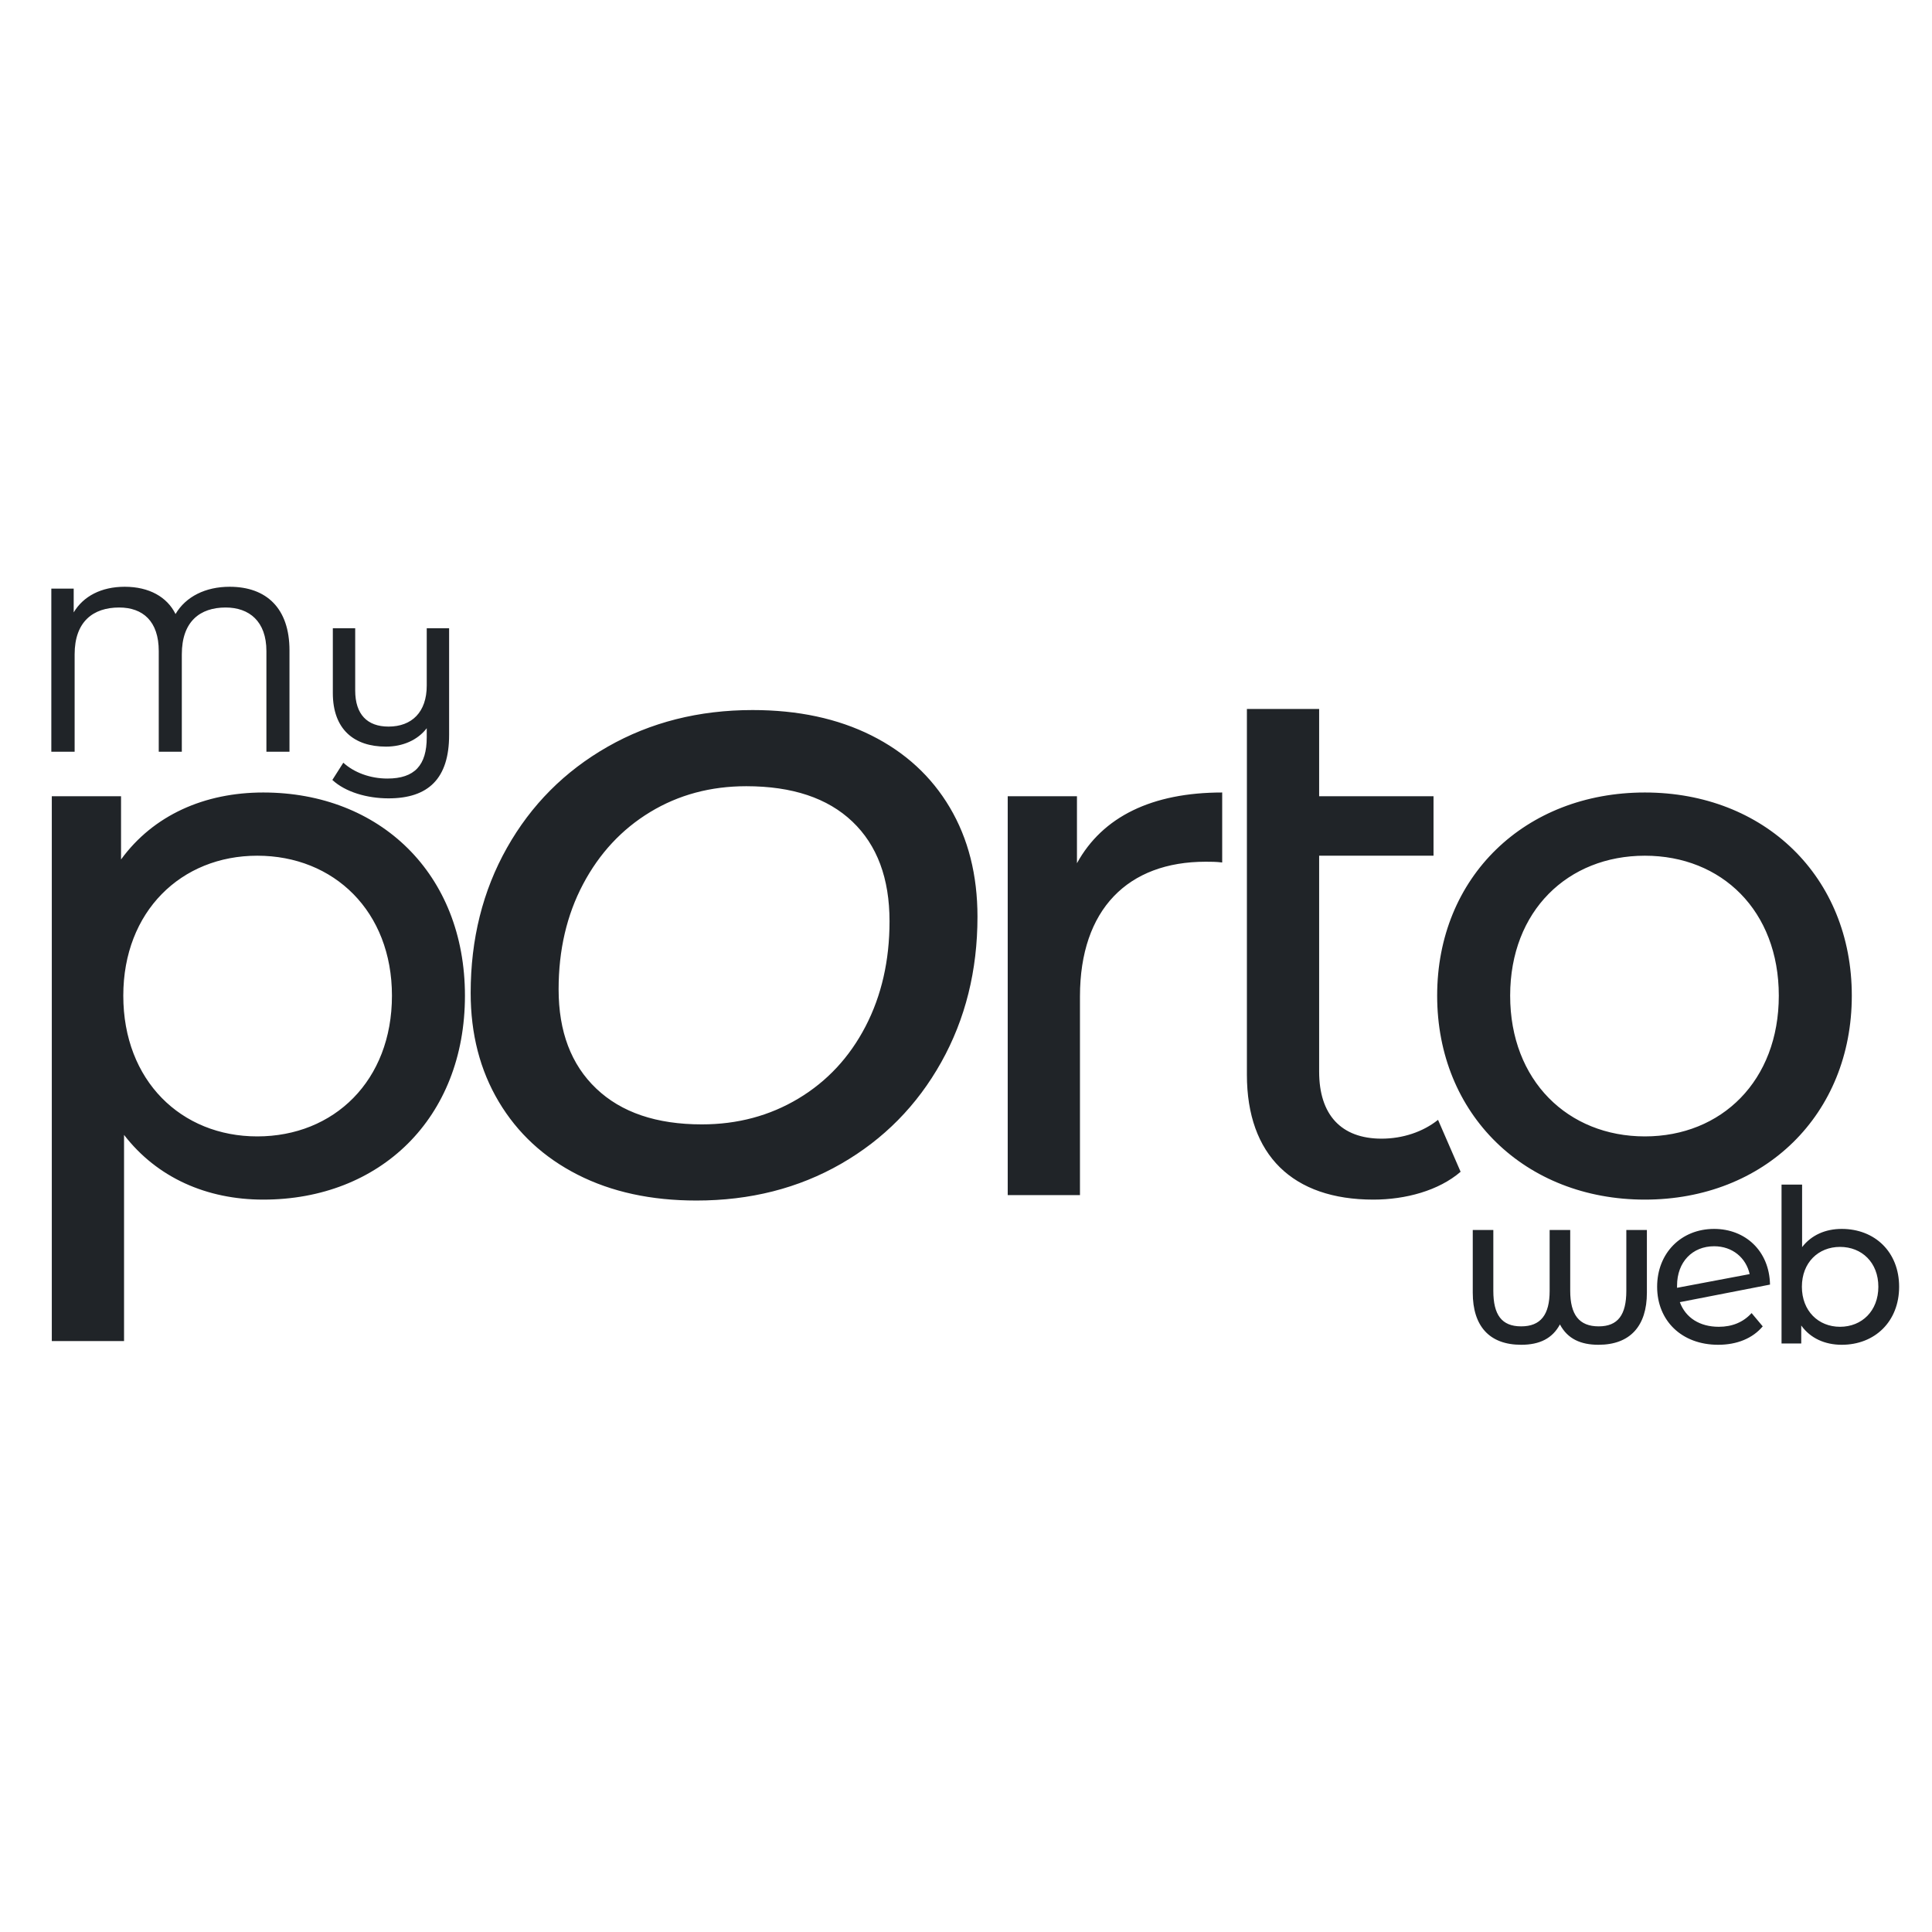
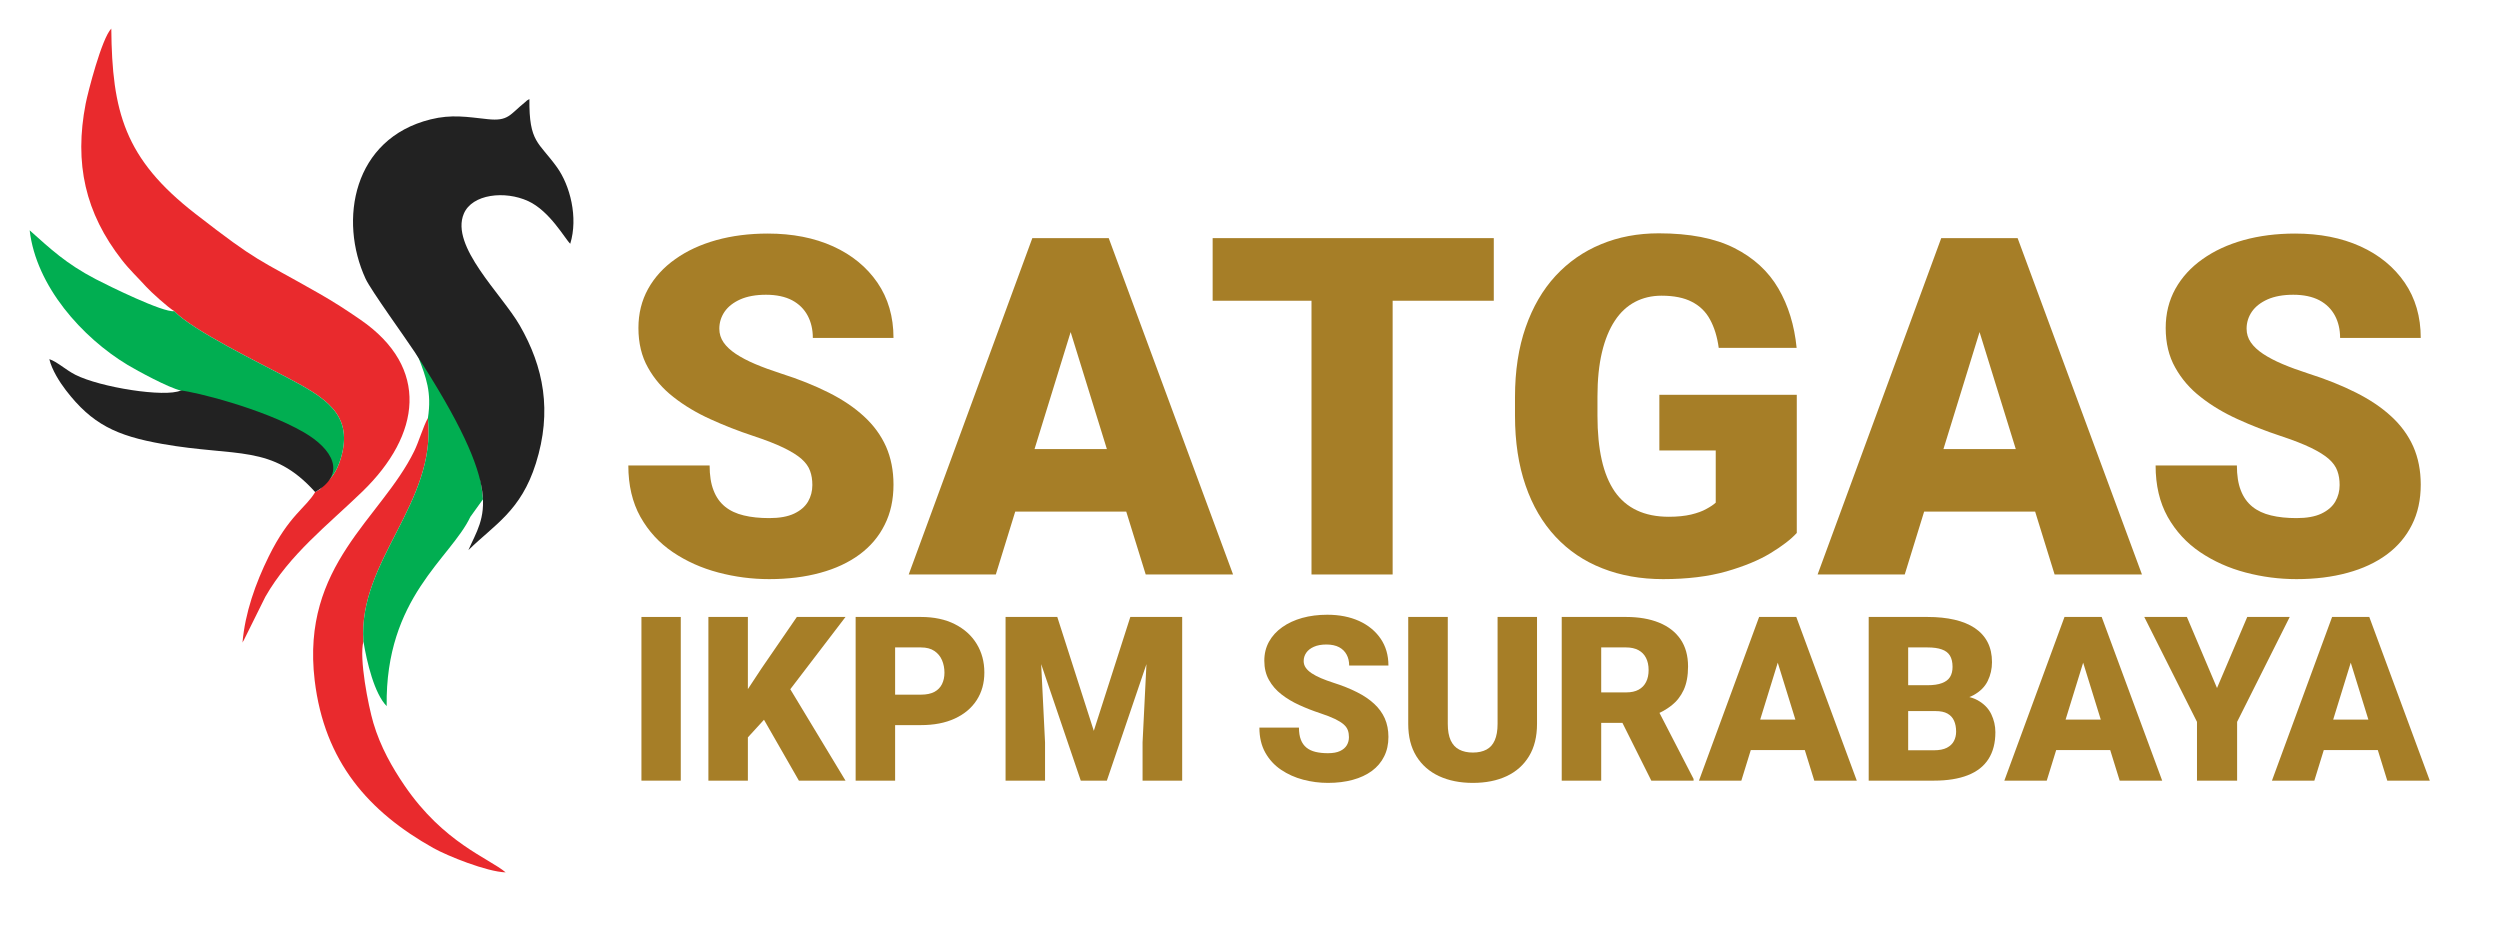
- <svg xmlns="http://www.w3.org/2000/svg" xml:space="preserve" width="50mm" height="50mm" shape-rendering="geometricPrecision" text-rendering="geometricPrecision" image-rendering="optimizeQuality" fill-rule="evenodd" clip-rule="evenodd" viewBox="0 0 5000 5000">
-   <g fill="#202428" fill-rule="nonzero">
-     <path d="M594.19 1518.54c-62.12 0-113.39 25.33-139.92 70.57-21.71-44.02-68.15-70.57-131.47-70.57-60.92 0-107.35 24.73-132.07 66.35v-61.52h-57.9v422.16h60.31v-252.09c0-85.03 48.24-121.22 115.19-121.22 61.52 0 102.52 35.58 102.52 112.78v260.53h59.7v-252.09c0-85.03 47.05-121.22 113.39-121.22 60.91 0 105.53 35.58 105.53 112.78v260.53h59.71v-262.34c0-108.55-59.1-164.65-154.99-164.65zm510.21 107.36v148.36c0 68.74-38.6 106.14-98.9 106.14-54.88 0-86.25-31.37-86.25-93.48V1625.9h-57.88v167.66c0 94.07 54.88 138.7 137.5 138.7 43.41 0 82.01-16.89 105.53-47.64v23.52c0 72.37-31.36 106.74-101.92 106.74-44.63 0-86.23-15.67-113.98-41l-28.35 44.63c33.77 31.35 89.87 47.63 145.35 47.63 103.12 0 156.8-51.26 156.8-164.04v-276.2h-57.9zM681.33 2050.97c-151.91 0-284.34 58.42-368.08 173.34v-163.6H134.06v1410.02h186.97V2937.1c85.7 111.02 214.23 167.49 360.3 167.49 301.86 0 521.94-210.34 521.94-527.78 0-315.5-220.08-525.84-521.94-525.84zM665.74 2941c-196.69 0-346.66-144.13-346.66-364.19 0-218.12 149.97-362.24 346.66-362.24 198.66 0 348.62 144.12 348.62 362.24 0 220.06-149.96 364.19-348.62 364.19zm2121.42-706.96v-173.33h-179.19V3092.9h186.97v-514.14c0-225.92 124.65-348.62 325.24-348.62 13.63 0 27.27 0 42.84 1.95v-181.12c-181.12 0-309.66 62.32-375.86 183.07zm934.47 664.11c-38.95 31.17-91.53 48.69-146.07 48.69-105.16 0-161.63-62.33-161.63-173.34v-558.93h296.01v-153.86h-296.01V1834.8h-186.97v946.5c0 208.39 118.79 323.29 327.18 323.29 83.75 0 169.44-23.37 225.91-72.06l-58.42-134.38zm535.24 206.44c309.66 0 535.58-220.08 535.58-527.78 0-307.71-225.92-525.84-535.58-525.84-309.66 0-537.52 218.13-537.52 525.84 0 307.7 227.86 527.78 537.52 527.78zm0-163.59c-198.65 0-348.6-144.13-348.6-364.19 0-220.07 149.95-362.24 348.6-362.24 198.64 0 346.66 142.17 346.66 362.24 0 220.06-148.02 364.19-346.66 364.19zm-2454.54 165.98c-117.31 0-219.77-22.28-307.37-66.86-87.6-44.59-155.65-107.55-204.14-188.89-48.49-81.34-72.74-175.2-72.74-281.57 0-139.2 31.29-264.35 93.86-375.4 62.58-111.06 149.39-198.27 260.45-261.62 111.05-63.35 236.2-95.03 375.4-95.03 117.33 0 219.79 21.9 307.39 65.69 87.59 43.81 155.24 105.98 202.95 186.55 47.7 80.55 71.57 174.8 71.57 282.73 0 139.22-31.29 264.74-93.86 376.59-62.58 111.84-148.99 199.44-259.27 262.79-110.28 63.35-235.02 95.02-374.24 95.02zm14.07-197.09c92.29 0 175.59-22.29 249.89-66.87 74.31-44.58 132.17-106.76 173.64-186.53 41.44-79.78 62.17-170.51 62.17-272.18 0-111.06-32.06-197.1-96.2-258.09-64.14-61.01-155.64-91.51-274.52-91.51-92.29 0-175.2 22.28-248.72 66.87-73.51 44.58-131.39 106.75-173.63 186.53-42.23 79.77-63.35 170.49-63.35 272.18 0 109.49 32.46 195.13 97.38 256.91 64.91 61.8 156.03 92.69 273.34 92.69zM4208.92 3183.18v157.41c0 62.09-21.62 92.02-71.5 92.02-50.44 0-73.72-29.93-73.72-92.02v-157.41h-53.22v157.41c0 62.09-23.28 92.02-73.72 92.02s-72.05-29.93-72.05-92.02v-157.41h-53.22v162.41c0 85.91 42.68 134.69 125.27 134.69 48.23 0 80.93-16.63 100.33-52.66 19.95 37.7 54.32 52.66 99.78 52.66 82.03 0 125.26-48.78 125.26-134.69v-162.41h-53.21zm239.36 250.54c-49.33 0-85.91-23.28-100.87-63.74l233.36-45.46c-1.67-87.58-64.3-144.12-144.68-144.12-85.36 0-147.44 62.65-147.44 149.67 0 87.57 63.19 150.21 157.97 150.21 48.78 0 89.25-16.63 115.3-47.67l-28.83-34.37c-21.61 23.84-50.43 35.48-84.81 35.48zm-12.19-208.42c47.67 0 82.6 29.94 92.02 72.06l-187.91 35.48v-5.55c0-61.52 39.91-101.99 95.89-101.99zm330.28-44.9c-41.57 0-78.16 15.52-102.55 47.12v-161.85h-53.21v411.29h50.99v-46.57c23.84 33.26 61.53 49.89 104.77 49.89 85.91 0 148.55-60.41 148.55-150.21 0-89.8-62.64-149.67-148.55-149.67zm-4.44 253.32c-55.98 0-98.66-41.02-98.66-103.65 0-62.64 42.68-103.1 98.66-103.1 56.53 0 99.22 40.46 99.22 103.1 0 62.63-42.69 103.65-99.22 103.65z" />
+ <svg xmlns="http://www.w3.org/2000/svg" xml:space="preserve" width="1352px" height="508px" version="1.1" shape-rendering="geometricPrecision" text-rendering="geometricPrecision" image-rendering="optimizeQuality" fill-rule="evenodd" clip-rule="evenodd" viewBox="0 0 1352 507.74">
+   <g id="Layer_x0020_1">
+     <path fill="#E92A2D" d="M94.24 168.14c9.62,10.25 46.26,28.1 61.21,36 20.09,10.6 35.17,19.54 29.32,41.96 -1.41,5.4 -4.43,12.94 -9.84,15.07l-0.78 2 -1.04 1.28 -2.67 1.53c-5.03,8.58 -14.03,12.38 -25.08,34.77 -7.19,14.59 -12.85,30.55 -14.22,46.66 0.17,-0.27 0.39,-1.01 0.47,-0.84l11.87 -23.93c13.11,-22.99 33.82,-38.85 52.5,-56.94 31.63,-30.65 36.66,-66.95 -1.03,-92.92 -7.31,-5.04 -14.05,-9.45 -22.49,-14.26 -33.86,-19.32 -32.18,-16.16 -66.9,-43.13 -38.29,-29.74 -44.97,-55.21 -45.37,-100.06 -5.21,5.33 -12.72,34.77 -13.85,40.55 -6.29,32.39 -0.24,59.19 19.59,84.6 4.25,5.46 8.64,9.49 13.15,14.49 2.39,2.65 11.77,11.19 15.16,13.17z" />
+     <path fill="#01AE51" d="M97.77 211.05c1.85,0.86 4.43,1.94 6.36,3.56l45.14 14.09c21.68,7.92 27.09,14.32 25.66,32.47 5.41,-2.13 8.43,-9.67 9.84,-15.07 5.85,-22.42 -9.23,-31.36 -29.32,-41.96 -14.95,-7.9 -51.59,-25.75 -61.21,-36 -5.83,0.97 -35.97,-13.91 -42.49,-17.31 -16.14,-8.41 -24.64,-16.54 -35.71,-26.4 3.49,30.16 28.33,57.95 52.99,72.8 5.08,3.05 22.45,12.51 28.74,13.82z" />
+     <path fill="#E92A2D" d="M196.54 346.75c-2.99,-43.89 39.69,-74.48 34.88,-120.83 -2.7,4.94 -4.84,12.68 -7.43,17.97 -17.86,36.47 -61.25,61.41 -53.82,123.86 5.26,44.19 29.33,71.18 64.15,90.72 7.62,4.28 28.98,12.87 39.14,13.18 -9.21,-7.76 -33.54,-15.9 -54.75,-47.04 -6.6,-9.7 -12.96,-20.8 -16.79,-33.75 -2.77,-9.39 -7.8,-35.03 -5.38,-44.11z" />
+     <path fill="#01AE51" d="M225.27 191.36l1.03 1.85c4.09,10.69 7.26,18.82 5.12,32.71 4.81,46.35 -37.87,76.94 -34.88,120.83 1.86,11.23 5.9,28.21 12.57,34.99 -0.81,-58.9 34.6,-79.82 45.26,-102.37l6.82 -9.48c-2.19,-22.65 -5.54,-25.19 -14.05,-44.07 -6.24,-13.85 -13.78,-25.21 -20.83,-37.35 -2.89,-1.56 -1.73,-0.53 -1.04,2.89z" />
+     <path fill="#222222" d="M253.31 297.37c14.15,-13.85 28.39,-21.18 36.48,-46.87 8.9,-28.26 4.25,-52.12 -8.7,-74.63 -9.76,-16.97 -37.74,-42.85 -30.25,-60.45 4.52,-10.64 22.21,-12.55 34.73,-6.83 11.8,5.4 20.01,20.5 22.82,23.1 4.38,-14.28 -0.12,-31.56 -7.19,-41.39 -9.95,-13.84 -15.12,-13.24 -14.9,-36.85 -2.21,1.25 -0.57,0.25 -2.24,1.6 -8.47,6.82 -9,10.49 -20.37,9.26 -11.07,-1.19 -19.41,-2.72 -30.87,0.13 -41.96,10.45 -49.74,54.49 -35.11,86.19 2.83,6.14 21.84,32.39 26.64,39.74 50.22,77.07 37.31,87.86 28.96,107z" />
+     <path fill="#222222" d="M170.44 265.98c17.29,-9.88 9.44,-23.3 -6.09,-32.3 -22.46,-13.02 -59.58,-22.05 -66.58,-22.63 -8.47,3.88 -43.55,-1.67 -57.01,-8.5 -5.21,-2.64 -10,-7.17 -14.09,-8.45 1.41,5.87 5.59,12.4 8.9,16.73 14.19,18.52 27.43,24.73 52.22,29.12 40.33,7.16 59.34,0 82.65,26.03z" />
+     <path fill="#A67E27" fill-rule="nonzero" d="M439.32 262.19c0,-2.81 -0.38,-5.37 -1.24,-7.67 -0.81,-2.3 -2.34,-4.43 -4.6,-6.44 -2.26,-2 -5.5,-4.01 -9.68,-6.05 -4.22,-2.05 -9.72,-4.18 -16.54,-6.44 -8.02,-2.65 -15.74,-5.67 -23.11,-9.04 -7.42,-3.37 -14.07,-7.33 -19.87,-11.9 -5.84,-4.52 -10.45,-9.85 -13.86,-15.99 -3.45,-6.09 -5.16,-13.26 -5.16,-21.4 0,-7.85 1.75,-14.88 5.24,-21.19 3.5,-6.27 8.4,-11.64 14.71,-16.08 6.27,-4.47 13.65,-7.88 22.18,-10.27 8.48,-2.35 17.78,-3.54 27.84,-3.54 13.35,0 25.07,2.3 35.3,6.91 10.19,4.64 18.17,11.17 23.97,19.61 5.8,8.48 8.7,18.42 8.7,29.93l-43.62 0c0,-4.56 -0.94,-8.61 -2.82,-12.11 -1.87,-3.49 -4.65,-6.27 -8.4,-8.27 -3.75,-1.96 -8.48,-2.98 -14.11,-2.98 -5.5,0 -10.15,0.85 -13.9,2.51 -3.71,1.66 -6.57,3.88 -8.49,6.65 -1.91,2.82 -2.85,5.89 -2.85,9.21 0,2.73 0.77,5.2 2.3,7.42 1.54,2.22 3.75,4.27 6.61,6.18 2.9,1.92 6.39,3.76 10.49,5.5 4.13,1.75 8.78,3.46 13.94,5.12 9.68,3.07 18.25,6.53 25.8,10.32 7.54,3.8 13.9,8.06 19.1,12.88 5.2,4.77 9.17,10.19 11.9,16.28 2.68,6.1 4.05,12.97 4.05,20.6 0,8.19 -1.58,15.43 -4.78,21.75 -3.15,6.35 -7.67,11.68 -13.6,16.07 -5.93,4.35 -13.01,7.67 -21.24,9.89 -8.22,2.26 -17.43,3.41 -27.58,3.41 -9.34,0 -18.51,-1.19 -27.55,-3.58 -9.04,-2.39 -17.22,-6.05 -24.56,-11 -7.33,-4.95 -13.17,-11.3 -17.56,-19.1 -4.35,-7.81 -6.53,-17.06 -6.53,-27.8l43.96 0c0,5.33 0.69,9.85 2.14,13.51 1.4,3.67 3.49,6.57 6.22,8.79 2.73,2.21 6.14,3.79 10.11,4.73 4,0.98 8.61,1.45 13.77,1.45 5.54,0 10.06,-0.81 13.47,-2.43 3.41,-1.62 5.93,-3.8 7.51,-6.48 1.57,-2.73 2.34,-5.72 2.34,-8.96z" />
+     <path id="_1" fill="#A67E27" fill-rule="nonzero" d="M582.88 166.9l-44.34 143.65 -47.11 0 66.85 -181.9 29.85 0 -5.25 38.25zm36.72 143.65l-44.48 -143.65 -5.75 -38.25 30.23 0 67.24 181.9 -47.24 0zm-1.75 -67.84l0 33.85 -93.3 0 0 -33.85 93.3 0z" />
+     <path id="_2" fill="#A67E27" fill-rule="nonzero" d="M753.14 128.65l0 181.9 -43.88 0 0 -181.9 43.88 0zm54.7 0l0 33.86 -152.04 0 0 -33.86 152.04 0z" />
+     <path id="_3" fill="#A67E27" fill-rule="nonzero" d="M971.7 213.37l0 74.71c-3.07,3.41 -7.8,7.03 -14.15,10.91 -6.36,3.88 -14.37,7.17 -24.05,9.94 -9.68,2.73 -21.02,4.13 -34.11,4.13 -12.07,0 -23.03,-1.96 -32.83,-5.84 -9.85,-3.84 -18.3,-9.55 -25.33,-17.1 -7.04,-7.54 -12.45,-16.8 -16.2,-27.71 -3.8,-10.96 -5.72,-23.54 -5.72,-37.69l0 -10.11c0,-14.16 1.92,-26.73 5.76,-37.73 3.84,-11.01 9.21,-20.26 16.16,-27.8 6.95,-7.51 15.18,-13.26 24.65,-17.14 9.42,-3.93 19.82,-5.89 31.16,-5.89 16.72,0 30.32,2.64 40.85,7.93 10.49,5.29 18.42,12.58 23.84,21.87 5.41,9.26 8.69,20 9.89,32.15l-42.13 0c-0.81,-6.01 -2.39,-11.08 -4.69,-15.3 -2.26,-4.22 -5.54,-7.42 -9.81,-9.6 -4.22,-2.21 -9.72,-3.32 -16.45,-3.32 -5.25,0 -10.02,1.11 -14.33,3.37 -4.26,2.26 -7.93,5.62 -10.92,10.19 -2.98,4.52 -5.33,10.19 -6.95,17.05 -1.62,6.82 -2.43,14.8 -2.43,23.96l0 10.37c0,9.08 0.77,17.05 2.31,23.87 1.53,6.83 3.88,12.5 6.99,17.06 3.15,4.52 7.12,7.93 12.02,10.23 4.86,2.3 10.62,3.46 17.27,3.46 4.69,0 8.7,-0.43 12.02,-1.2 3.33,-0.81 6.1,-1.79 8.28,-3.03 2.21,-1.19 3.92,-2.34 5.07,-3.41l0 -28.22 -30.49 0 0 -30.11 74.32 0z" />
+     <path id="_4" fill="#A67E27" fill-rule="nonzero" d="M1074.42 166.9l-44.34 143.65 -47.12 0 66.86 -181.9 29.84 0 -5.24 38.25zm36.71 143.65l-44.47 -143.65 -5.76 -38.25 30.23 0 67.24 181.9 -47.24 0zm-1.75 -67.84l0 33.85 -93.29 0 0 -33.85 93.29 0z" />
+     <path id="_5" fill="#A67E27" fill-rule="nonzero" d="M1265.27 262.19c0,-2.81 -0.38,-5.37 -1.24,-7.67 -0.81,-2.3 -2.34,-4.43 -4.6,-6.44 -2.26,-2 -5.5,-4.01 -9.68,-6.05 -4.22,-2.05 -9.72,-4.18 -16.55,-6.44 -8.01,-2.65 -15.73,-5.67 -23.11,-9.04 -7.41,-3.37 -14.07,-7.33 -19.86,-11.9 -5.85,-4.52 -10.45,-9.85 -13.86,-15.99 -3.46,-6.09 -5.16,-13.26 -5.16,-21.4 0,-7.85 1.75,-14.88 5.24,-21.19 3.5,-6.27 8.4,-11.64 14.71,-16.08 6.27,-4.47 13.65,-7.88 22.18,-10.27 8.48,-2.35 17.78,-3.54 27.84,-3.54 13.34,0 25.07,2.3 35.3,6.91 10.19,4.64 18.17,11.17 23.97,19.61 5.79,8.48 8.69,18.42 8.69,29.93l-43.61 0c0,-4.56 -0.94,-8.61 -2.82,-12.11 -1.88,-3.49 -4.65,-6.27 -8.4,-8.27 -3.75,-1.96 -8.48,-2.98 -14.11,-2.98 -5.5,0 -10.15,0.85 -13.9,2.51 -3.71,1.66 -6.57,3.88 -8.49,6.65 -1.92,2.82 -2.85,5.89 -2.85,9.21 0,2.73 0.76,5.2 2.3,7.42 1.53,2.22 3.75,4.27 6.61,6.18 2.9,1.92 6.39,3.76 10.49,5.5 4.13,1.75 8.78,3.46 13.94,5.12 9.68,3.07 18.25,6.53 25.8,10.32 7.54,3.8 13.9,8.06 19.1,12.88 5.2,4.77 9.16,10.19 11.89,16.28 2.69,6.1 4.05,12.97 4.05,20.6 0,8.19 -1.57,15.43 -4.77,21.75 -3.16,6.35 -7.68,11.68 -13.6,16.07 -5.93,4.35 -13.01,7.67 -21.24,9.89 -8.23,2.26 -17.44,3.41 -27.58,3.41 -9.34,0 -18.51,-1.19 -27.55,-3.58 -9.04,-2.39 -17.22,-6.05 -24.56,-11 -7.33,-4.95 -13.17,-11.3 -17.57,-19.1 -4.35,-7.81 -6.52,-17.06 -6.52,-27.8l43.96 0c0,5.33 0.68,9.85 2.13,13.51 1.41,3.67 3.5,6.57 6.23,8.79 2.73,2.21 6.14,3.79 10.1,4.73 4.01,0.98 8.62,1.45 13.78,1.45 5.54,0 10.06,-0.81 13.47,-2.43 3.41,-1.62 5.93,-3.8 7.5,-6.48 1.58,-2.73 2.35,-5.72 2.35,-8.96z" />
+     <polygon fill="#A67E27" fill-rule="nonzero" points="368.16,333.52 368.16,422.04 346.89,422.04 346.89,333.52 " />
+     <path id="_1_30" fill="#A67E27" fill-rule="nonzero" d="M404.45 333.52l0 88.52 -21.35 0 0 -88.52 21.35 0zm52.8 0l-34.27 44.86 -20.07 21.95 -3.88 -19.56 12.82 -19.46 19.09 -27.79 26.31 0zm-25.21 88.52l-22.86 -39.88 16.6 -12.22 31.47 52.1 -25.21 0z" />
+     <path id="_2_31" fill="#A67E27" fill-rule="nonzero" d="M498.04 392.01l-21.99 0 0 -16.47 21.99 0c3.01,0 5.44,-0.52 7.31,-1.51 1.86,-1.02 3.23,-2.43 4.1,-4.24 0.88,-1.8 1.31,-3.84 1.31,-6.12 0,-2.43 -0.43,-4.67 -1.31,-6.74 -0.87,-2.06 -2.24,-3.74 -4.1,-5 -1.87,-1.29 -4.3,-1.93 -7.31,-1.93l-13.96 0 0 72.04 -21.35 0 0 -88.52 35.31 0c7.1,0 13.22,1.31 18.34,3.9 5.13,2.6 9.07,6.15 11.81,10.67 2.76,4.52 4.15,9.67 4.15,15.48 0,5.7 -1.39,10.68 -4.15,14.94 -2.74,4.25 -6.68,7.57 -11.81,9.94 -5.12,2.38 -11.24,3.56 -18.34,3.56z" />
+     <path id="_3_32" fill="#A67E27" fill-rule="nonzero" d="M554.39 333.52l17.39 0 19.75 61.59 19.75 -61.59 17.39 0 -30.08 88.52 -14.11 0 -30.09 -88.52zm-10.58 0l17.99 0 3.36 67.85 0 20.67 -21.35 0 0 -88.52zm77.45 0l18.06 0 0 88.52 -21.42 0 0 -20.67 3.36 -67.85z" />
+     <path id="_4_33" fill="#A67E27" fill-rule="nonzero" d="M729.51 398.51c0,-1.37 -0.19,-2.62 -0.6,-3.74 -0.4,-1.12 -1.14,-2.15 -2.24,-3.13 -1.1,-0.97 -2.68,-1.95 -4.71,-2.95 -2.06,-0.99 -4.73,-2.03 -8.05,-3.13 -3.9,-1.28 -7.66,-2.76 -11.25,-4.4 -3.61,-1.64 -6.85,-3.57 -9.67,-5.79 -2.84,-2.2 -5.08,-4.79 -6.74,-7.78 -1.68,-2.96 -2.51,-6.45 -2.51,-10.41 0,-3.82 0.85,-7.24 2.55,-10.31 1.7,-3.05 4.09,-5.67 7.16,-7.83 3.05,-2.17 6.64,-3.83 10.79,-5 4.13,-1.14 8.65,-1.72 13.55,-1.72 6.49,0 12.2,1.12 17.18,3.36 4.95,2.26 8.83,5.44 11.66,9.55 2.82,4.13 4.23,8.96 4.23,14.56l-21.23 0c0,-2.22 -0.45,-4.19 -1.37,-5.89 -0.91,-1.7 -2.26,-3.05 -4.08,-4.03 -1.83,-0.95 -4.13,-1.45 -6.87,-1.45 -2.68,0 -4.94,0.42 -6.76,1.23 -1.81,0.8 -3.2,1.88 -4.13,3.23 -0.94,1.37 -1.39,2.87 -1.39,4.48 0,1.33 0.37,2.54 1.12,3.61 0.74,1.08 1.82,2.08 3.21,3.01 1.41,0.94 3.11,1.83 5.11,2.68 2.01,0.85 4.27,1.68 6.78,2.49 4.71,1.49 8.88,3.17 12.55,5.02 3.68,1.85 6.77,3.92 9.3,6.27 2.53,2.32 4.46,4.96 5.79,7.92 1.3,2.97 1.97,6.31 1.97,10.02 0,3.99 -0.77,7.51 -2.33,10.59 -1.53,3.09 -3.73,5.68 -6.61,7.82 -2.89,2.11 -6.33,3.73 -10.34,4.81 -4,1.1 -8.48,1.66 -13.42,1.66 -4.54,0 -9,-0.58 -13.4,-1.74 -4.4,-1.16 -8.39,-2.95 -11.96,-5.36 -3.56,-2.4 -6.41,-5.49 -8.54,-9.29 -2.12,-3.8 -3.18,-8.3 -3.18,-13.53l21.39 0c0,2.6 0.34,4.8 1.04,6.58 0.69,1.78 1.7,3.19 3.03,4.27 1.33,1.08 2.99,1.85 4.92,2.31 1.95,0.47 4.19,0.7 6.7,0.7 2.7,0 4.9,-0.39 6.56,-1.18 1.66,-0.79 2.88,-1.85 3.65,-3.15 0.77,-1.33 1.14,-2.79 1.14,-4.36z" />
+     <path id="_5_34" fill="#A67E27" fill-rule="nonzero" d="M809.89 333.52l21.33 0 0 57.83c0,6.89 -1.43,12.7 -4.32,17.47 -2.88,4.75 -6.91,8.36 -12.1,10.79 -5.18,2.43 -11.28,3.65 -18.29,3.65 -6.93,0 -13.01,-1.22 -18.26,-3.65 -5.25,-2.43 -9.34,-6.04 -12.29,-10.79 -2.94,-4.77 -4.39,-10.58 -4.39,-17.47l0 -57.83 21.39 0 0 57.83c0,3.63 0.52,6.6 1.57,8.9 1.06,2.28 2.6,3.96 4.63,5 2.01,1.06 4.46,1.6 7.35,1.6 2.92,0 5.37,-0.54 7.36,-1.6 1.97,-1.04 3.49,-2.72 4.48,-5 1.02,-2.3 1.54,-5.27 1.54,-8.9l0 -57.83z" />
+     <path id="_6" fill="#A67E27" fill-rule="nonzero" d="M844.58 333.52l34.84 0c6.8,0 12.71,1.02 17.74,3.05 5.04,2.04 8.92,5.03 11.64,8.99 2.73,3.98 4.1,8.88 4.1,14.71 0,5.08 -0.79,9.31 -2.36,12.72 -1.58,3.4 -3.78,6.2 -6.6,8.42 -2.82,2.2 -6.08,4.01 -9.81,5.44l-7 3.94 -29.23 0 -0.13 -16.47 21.65 0c2.71,0 4.95,-0.48 6.74,-1.46 1.78,-0.97 3.13,-2.36 4.04,-4.17 0.92,-1.8 1.37,-3.96 1.37,-6.47 0,-2.55 -0.47,-4.73 -1.41,-6.56 -0.91,-1.82 -2.28,-3.21 -4.08,-4.19 -1.81,-0.97 -4.03,-1.47 -6.66,-1.47l-13.49 0 0 72.04 -21.35 0 0 -88.52zm48.45 88.52l-19.57 -39.15 22.62 -0.13 19.81 38.36 0 0.92 -22.86 0z" />
+     <path id="_7" fill="#A67E27" fill-rule="nonzero" d="M963.3 352.14l-21.58 69.9 -22.92 0 32.53 -88.52 14.52 0 -2.55 18.62zm17.86 69.9l-21.64 -69.9 -2.8 -18.62 14.71 0 32.72 88.52 -22.99 0zm-0.85 -33.01l0 16.47 -45.39 0 0 -16.47 45.39 0z" />
+     <path id="_8" fill="#A67E27" fill-rule="nonzero" d="M1046.69 384.42l-22.78 0 -0.13 -13.98 18.49 0c3.32,0 5.97,-0.38 7.94,-1.15 2,-0.74 3.45,-1.84 4.36,-3.29 0.91,-1.46 1.37,-3.28 1.37,-5.48 0,-2.51 -0.48,-4.55 -1.41,-6.08 -0.93,-1.54 -2.39,-2.66 -4.4,-3.36 -2.01,-0.73 -4.58,-1.08 -7.76,-1.08l-10.43 0 0 72.04 -21.35 0 0 -88.52 31.78 0c5.48,0 10.36,0.5 14.65,1.5 4.32,1 7.97,2.51 10.98,4.52 3.03,2.04 5.33,4.59 6.9,7.64 1.58,3.07 2.37,6.66 2.37,10.79 0,3.61 -0.77,6.99 -2.3,10.14 -1.54,3.18 -4.11,5.73 -7.7,7.7 -3.59,1.97 -8.49,2.99 -14.67,3.07l-5.91 5.54zm-0.85 37.62l-27.1 0 7.28 -16.42 19.82 0c2.92,0 5.27,-0.45 7.03,-1.36 1.76,-0.92 3.03,-2.12 3.82,-3.66 0.79,-1.51 1.18,-3.21 1.18,-5.06 0,-2.28 -0.37,-4.23 -1.12,-5.91 -0.75,-1.66 -1.93,-2.95 -3.55,-3.86 -1.62,-0.91 -3.79,-1.35 -6.51,-1.35l-17.93 0 0.13 -13.98 21.45 0 4.98 5.58c5.93,-0.23 10.62,0.6 14.09,2.49 3.46,1.91 5.93,4.42 7.45,7.55 1.49,3.11 2.24,6.37 2.24,9.77 0,5.81 -1.25,10.64 -3.74,14.53 -2.49,3.9 -6.22,6.82 -11.16,8.75 -4.94,1.95 -11.06,2.93 -18.36,2.93z" />
+     <path id="_9" fill="#A67E27" fill-rule="nonzero" d="M1128.46 352.14l-21.58 69.9 -22.93 0 32.53 -88.52 14.53 0 -2.55 18.62zm17.86 69.9l-21.64 -69.9 -2.8 -18.62 14.71 0 32.72 88.52 -22.99 0zm-0.85 -33.01l0 16.47 -45.4 0 0 -16.47 45.4 0z" />
+     <polygon id="_10" fill="#A67E27" fill-rule="nonzero" points="1182.67,333.52 1198.96,371.95 1215.31,333.52 1238.28,333.52 1209.83,390.25 1209.83,422.04 1188.13,422.04 1188.13,390.25 1159.62,333.52 " />
+     <path id="_11" fill="#A67E27" fill-rule="nonzero" d="M1273.17 352.14l-21.57 69.9 -22.93 0 32.53 -88.52 14.53 0 -2.56 18.62zm17.87 69.9l-21.64 -69.9 -2.8 -18.62 14.71 0 32.72 88.52 -22.99 0zm-0.85 -33.01l0 16.47 -45.4 0 0 -16.47 45.4 0z" />
  </g>
</svg>
